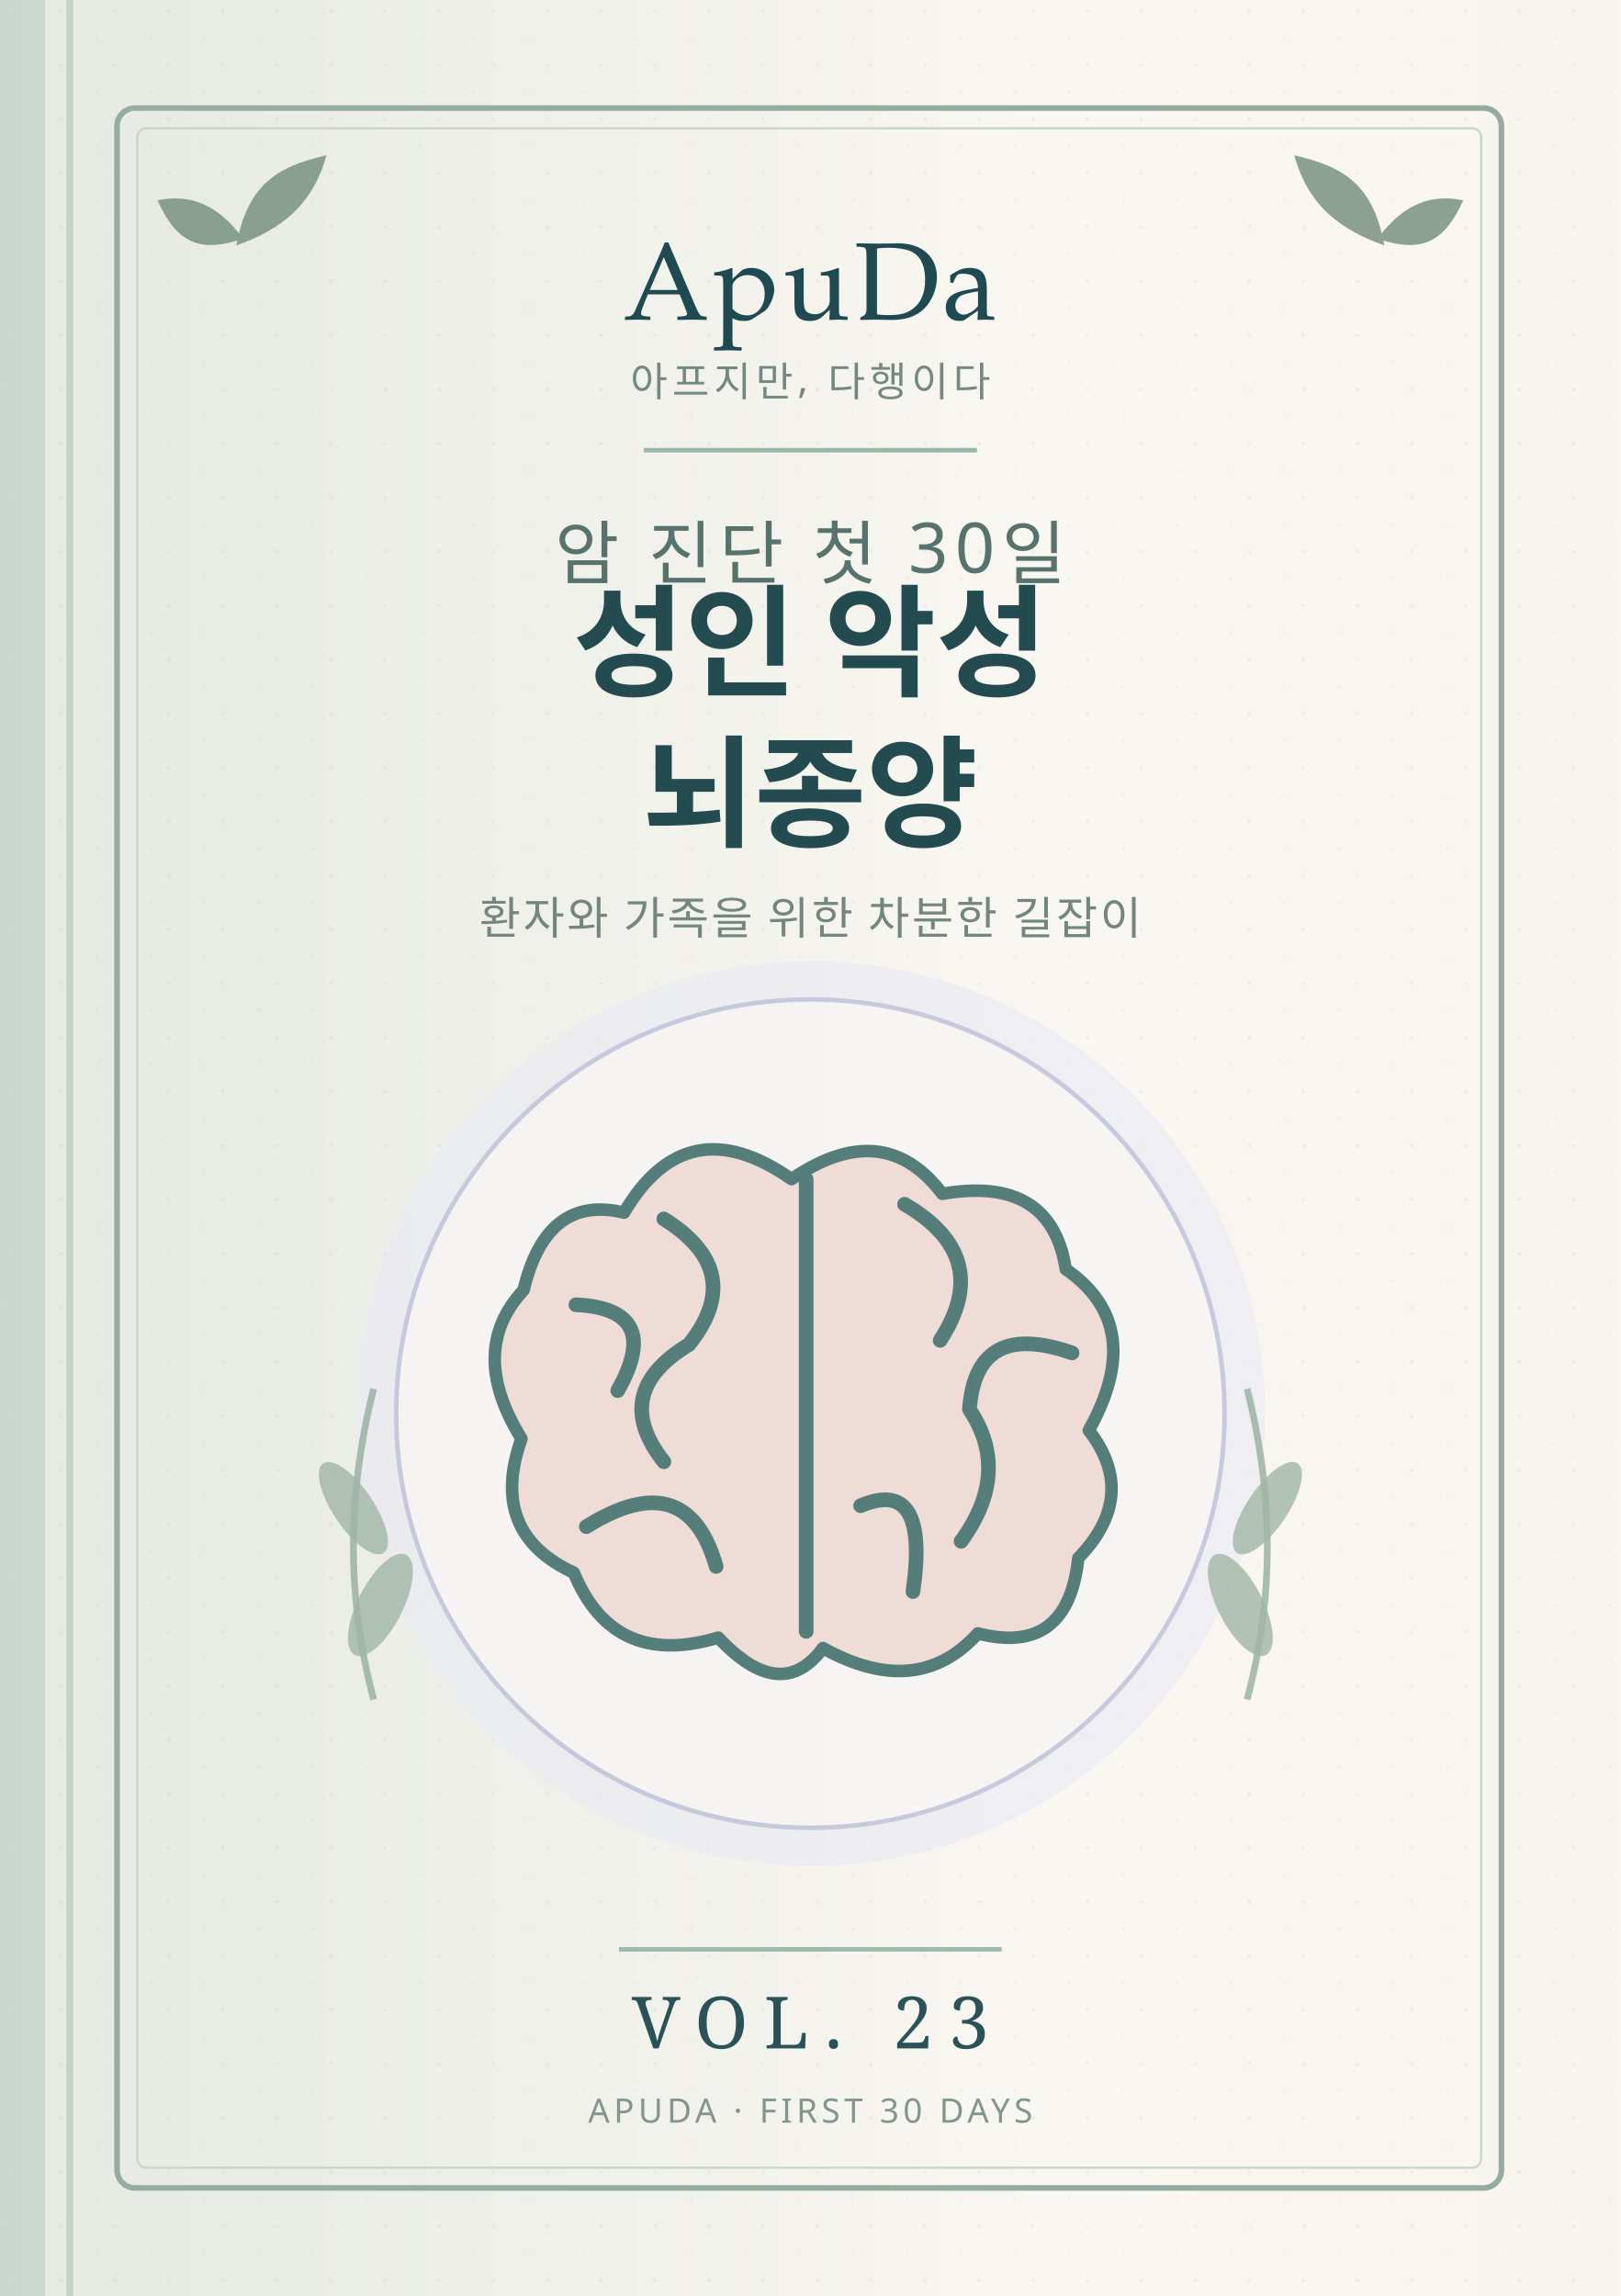
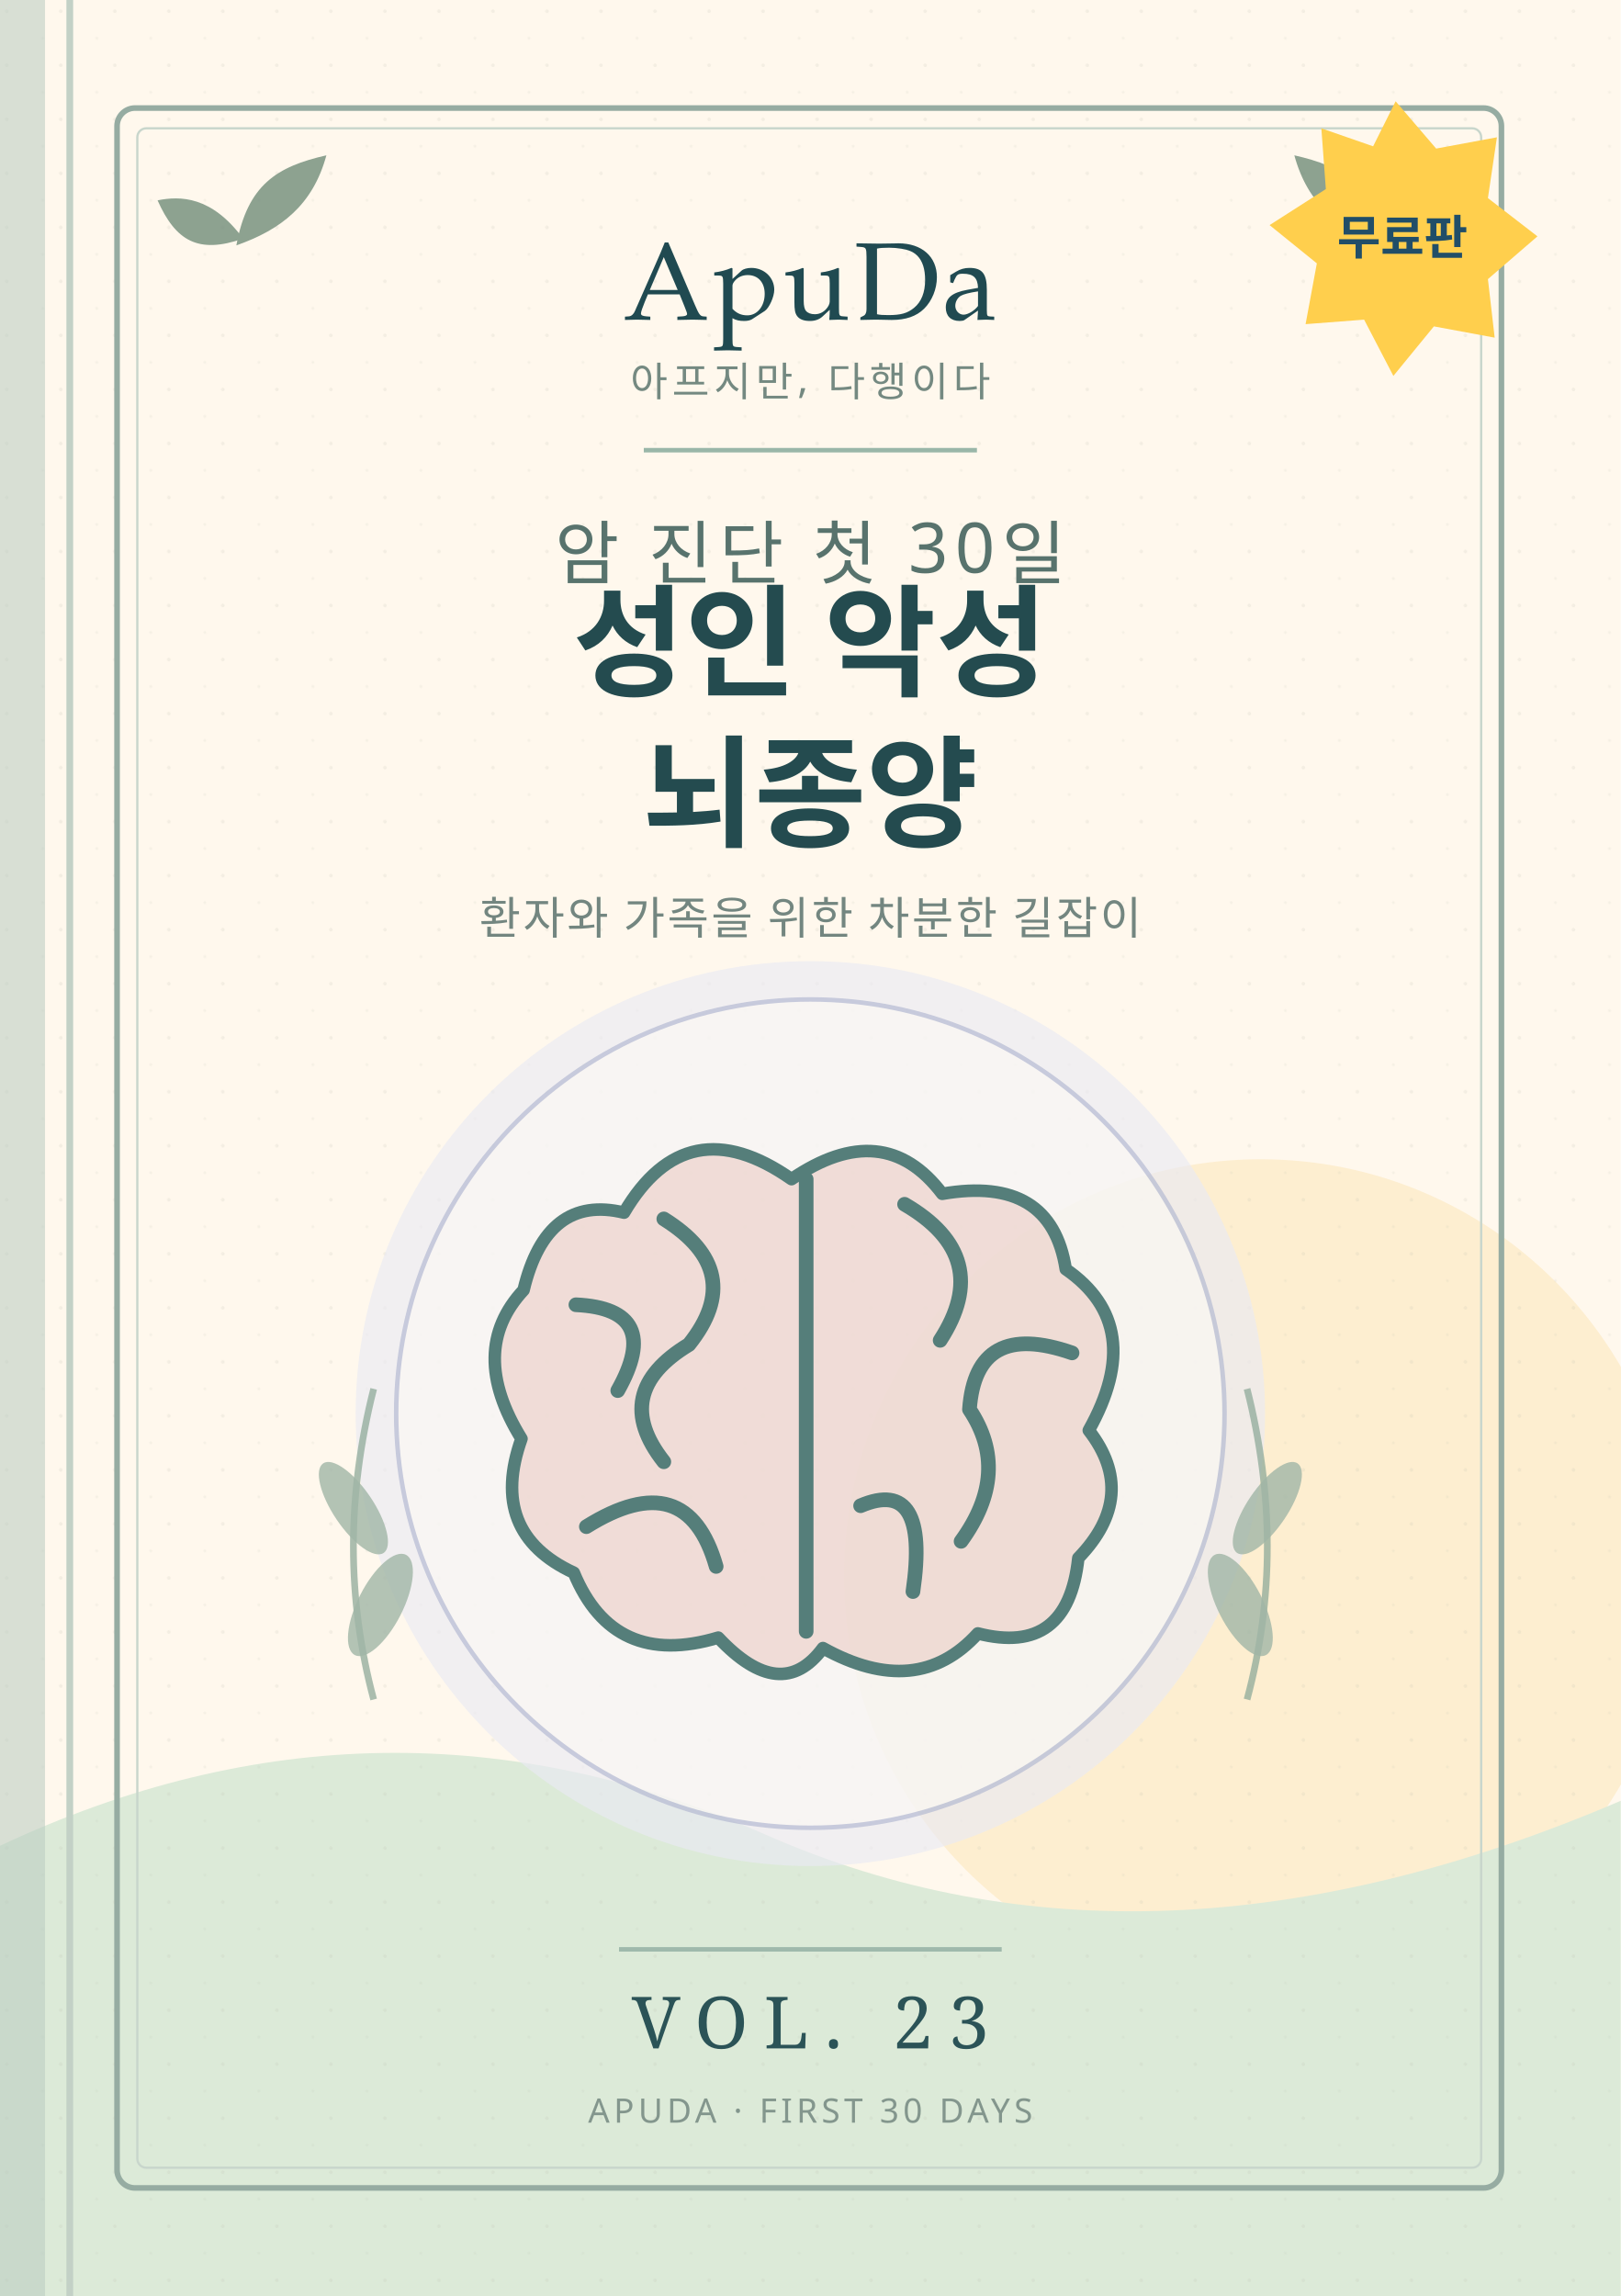
<svg xmlns="http://www.w3.org/2000/svg" width="720" height="1020" viewBox="0 0 720 1020" role="img" aria-labelledby="title description">
  <defs>
    <pattern id="paper" width="24" height="24" patternUnits="userSpaceOnUse">
      <circle cx="3" cy="5" r=".8" fill="#B6B8A9" opacity=".16" />
      <circle cx="19" cy="17" r=".65" fill="#B6B8A9" opacity=".12" />
    </pattern>
    <linearGradient id="book" x1="0" y1="0" x2="1" y2="0">
      <stop stop-color="#E4E9E1" />
      <stop offset=".65" stop-color="#F9F7F1" />
      <stop offset="1" stop-color="#F8F5EE" />
    </linearGradient>
  </defs>
-   <rect width="720" height="1020" fill="url(#book)" />
+   <rect width="720" height="1020" fill="#fff8ed" />
+   <circle cx="560" cy="700" r="185" fill="#fbe4b4" opacity=".5" />
+   <path d="M0 820 Q170 740 340 815 T720 800 V1020 H0Z" fill="#dcead8" />
  <rect width="720" height="1020" fill="url(#paper)" />
  <rect width="20" height="1020" fill="#B9CCC0" opacity=".56" />
  <path d="M31 0 V1020" stroke="#C3D1C6" stroke-width="3" />
  <rect x="52" y="48" width="615" height="924" rx="8" fill="none" stroke="#96ACA2" stroke-width="2.5" />
  <rect x="61" y="57" width="597" height="906" rx="4" fill="none" stroke="#C8D6CC" stroke-width="1" />
  <g fill="#708C79" opacity=".8">
    <path d="M105 109 C110 82 123 74 145 69 C139 91 125 102 105 109Z" />
    <path d="M108 106 C94 87 80 87 70 89 C78 107 88 113 108 106Z" />
    <path d="M615 109 C610 82 597 74 575 69 C581 91 595 102 615 109Z" />
    <path d="M612 106 C626 87 640 87 650 89 C642 107 632 113 612 106Z" />
  </g>
  <text x="360" y="142" font-family="Georgia,Palatino,serif" font-size="49" letter-spacing="1.8" text-anchor="middle" fill="#204A51">ApuDa</text>
  <text x="360" y="176" font-family="'Noto Sans KR','Malgun Gothic',sans-serif" font-size="18" text-anchor="middle" letter-spacing="2" fill="#748981">아프지만, 다행이다</text>
  <path d="M286 200 H434" stroke="#99B6A8" stroke-width="2" />
  <text x="360" y="257" font-family="'Noto Sans KR','Malgun Gothic',sans-serif" font-weight="500" font-size="31" text-anchor="middle" letter-spacing="3" fill="#58736D">암 진단 첫 30일</text>
  <g text-anchor="middle" font-family="'Noto Serif KR','Nanum Myeongjo','Malgun Gothic',serif" font-weight="700" fill="#244B4F">
    <text x="360" y="305" font-size="54">성인 악성</text>
    <text x="360" y="372" font-size="54"> 뇌종양</text>
  </g>
  <text x="360" y="415" font-family="'Noto Sans KR','Malgun Gothic',sans-serif" font-size="20" text-anchor="middle" letter-spacing="1.1" fill="#738680">환자와 가족을 위한 차분한 길잡이</text>
  <ellipse cx="360" cy="628" rx="202" ry="201" fill="#E9EAF3" opacity=".66" />
  <circle cx="360" cy="628" r="184" fill="#FAF8F3" opacity=".68" stroke="#B3B8D1" stroke-width="2" />
  <g transform="translate(360 628) scale(.93)">
    <g fill="#E8C9BF" fill-opacity=".55" stroke="#557E7A" stroke-width="6" stroke-linecap="round" stroke-linejoin="round">
      <path d="M-9-112 Q-59-147-89-96 Q-126-105-137-59 Q-164-30-138 12 Q-154 57-113 76 Q-94 122-44 107 Q-14 139 6 112 Q51 137 80 105 Q123 116 128 69 Q157 39 133 8 Q161-42 122-69 Q115-114 63-105 Q35-142-9-112Z" />
    </g>
    <g fill="none" stroke="#557E7A" stroke-width="7" stroke-linecap="round" stroke-linejoin="round">
      <path d="M-2-112 V104 M-70-93 Q-30-68-58-33 Q-96-10-70 23 M-112-52 Q-70-50-92-11 M-107 54 Q-59 24-45 73 M45-100 Q88-75 62-35 M125-29 Q79-45 76-2 Q96 28 72 61 M24 44 Q57 30 49 85" />
    </g>
  </g>
  <path d="M166 755 Q148 688 166 617 M554 755 Q572 688 554 617" stroke="#8FAA9A" stroke-width="3" fill="none" opacity=".75" />
  <g fill="#A0B5A6" opacity=".8">
    <ellipse cx="157" cy="670" rx="9" ry="24" transform="rotate(-34 157 670)" />
    <ellipse cx="169" cy="713" rx="10" ry="25" transform="rotate(27 169 713)" />
    <ellipse cx="563" cy="670" rx="9" ry="24" transform="rotate(34 563 670)" />
    <ellipse cx="551" cy="713" rx="10" ry="25" transform="rotate(-27 551 713)" />
  </g>
  <path d="M275 866 H445" stroke="#9FB9AC" stroke-width="2" />
  <text x="360" y="910" font-family="Georgia,serif" font-size="32" letter-spacing="7" text-anchor="middle" fill="#2B5357">VOL. 23</text>
  <text x="360" y="943" font-family="'Noto Sans KR','Malgun Gothic',sans-serif" font-size="15" letter-spacing="1.8" text-anchor="middle" fill="#83968D">APUDA · FIRST 30 DAYS</text>
+   <path d="M620 45 L638 66 665 61 661 88 683 105 661 124 664 150 637 145 619 167 606 142 580 144 585 117 564 100 589 84 587 57 610 65Z" fill="#ffcf4d" />
+   <text x="623" y="113" text-anchor="middle" font-size="21" font-weight="900" font-family="sans-serif" fill="#214e68">무료판</text>
</svg>
